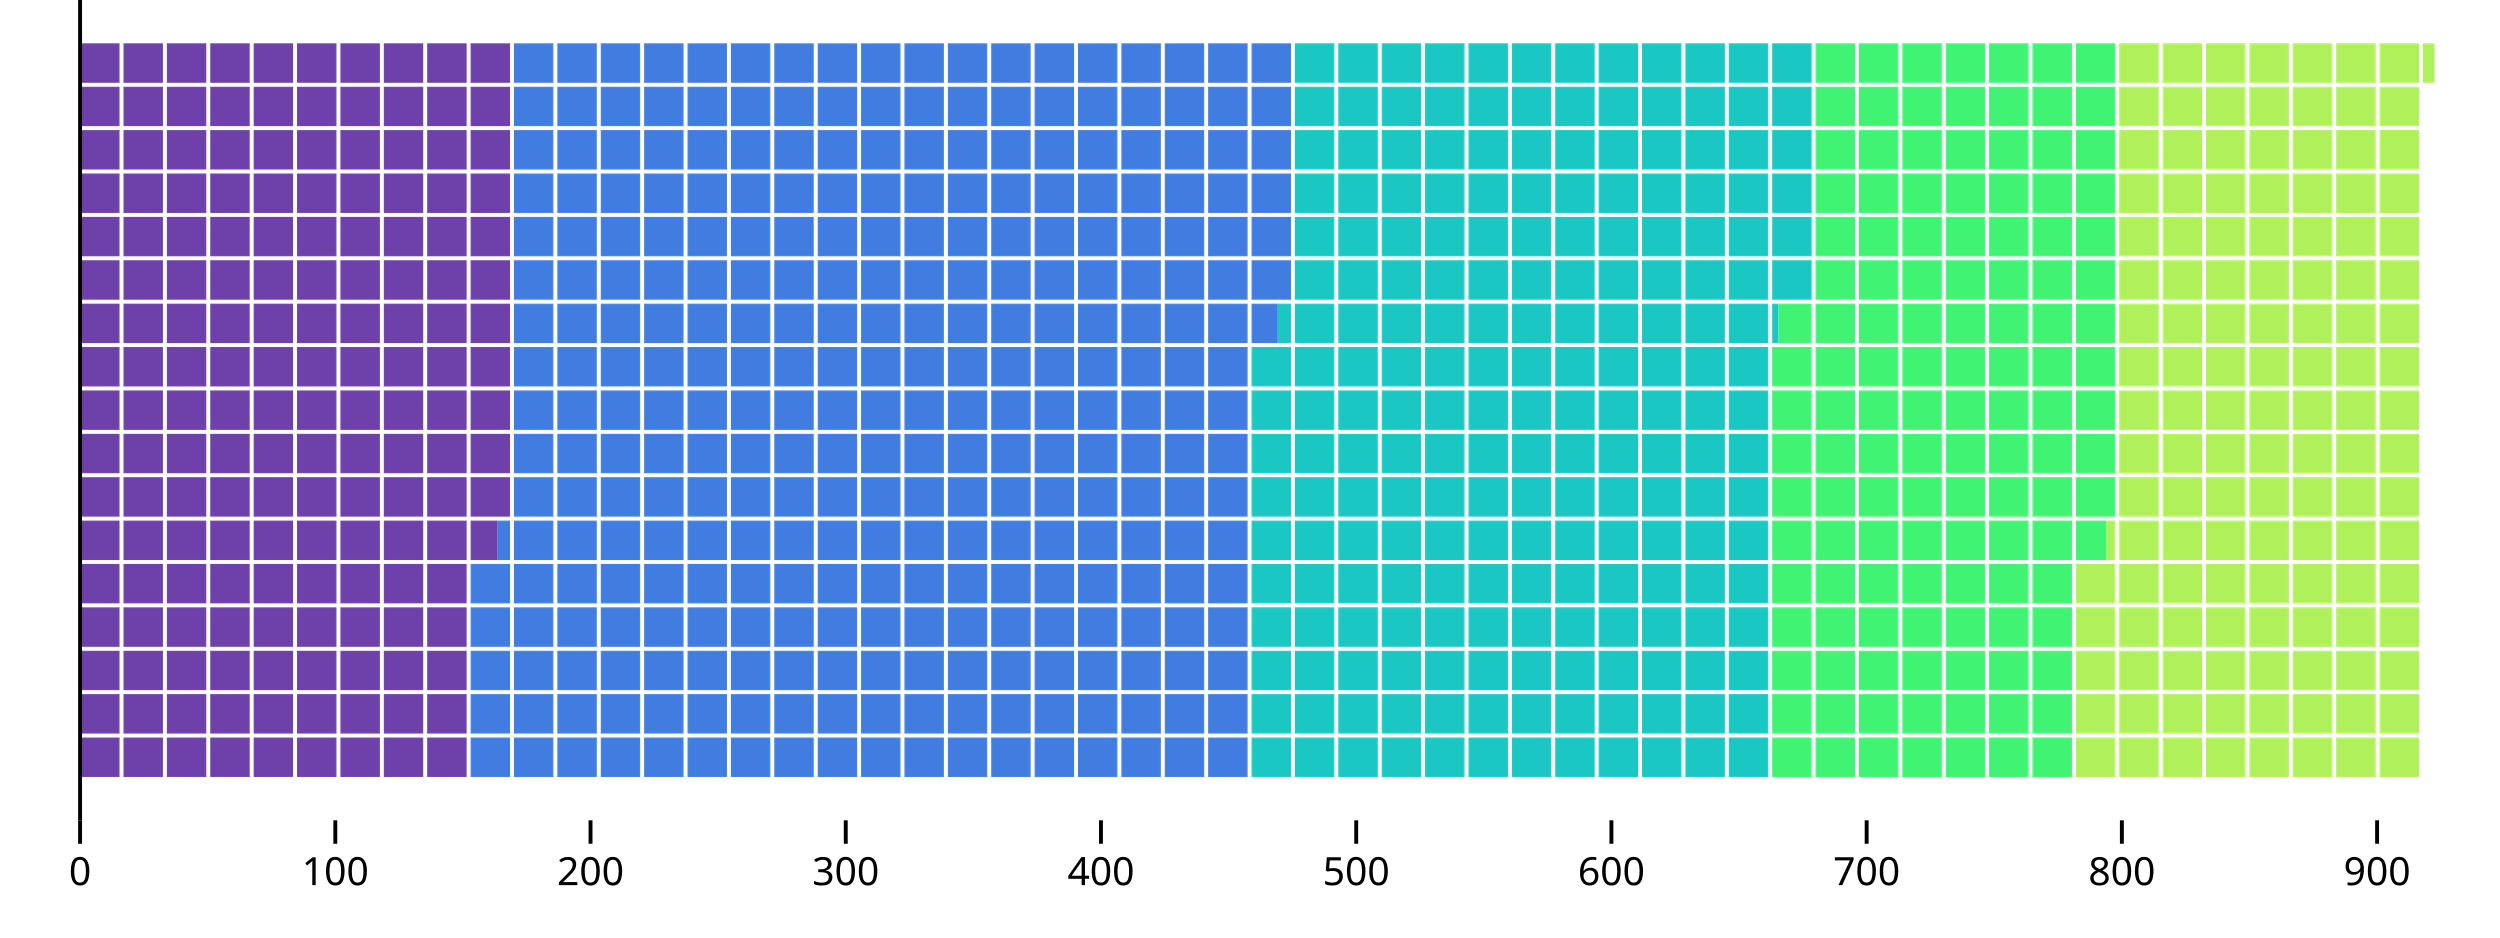
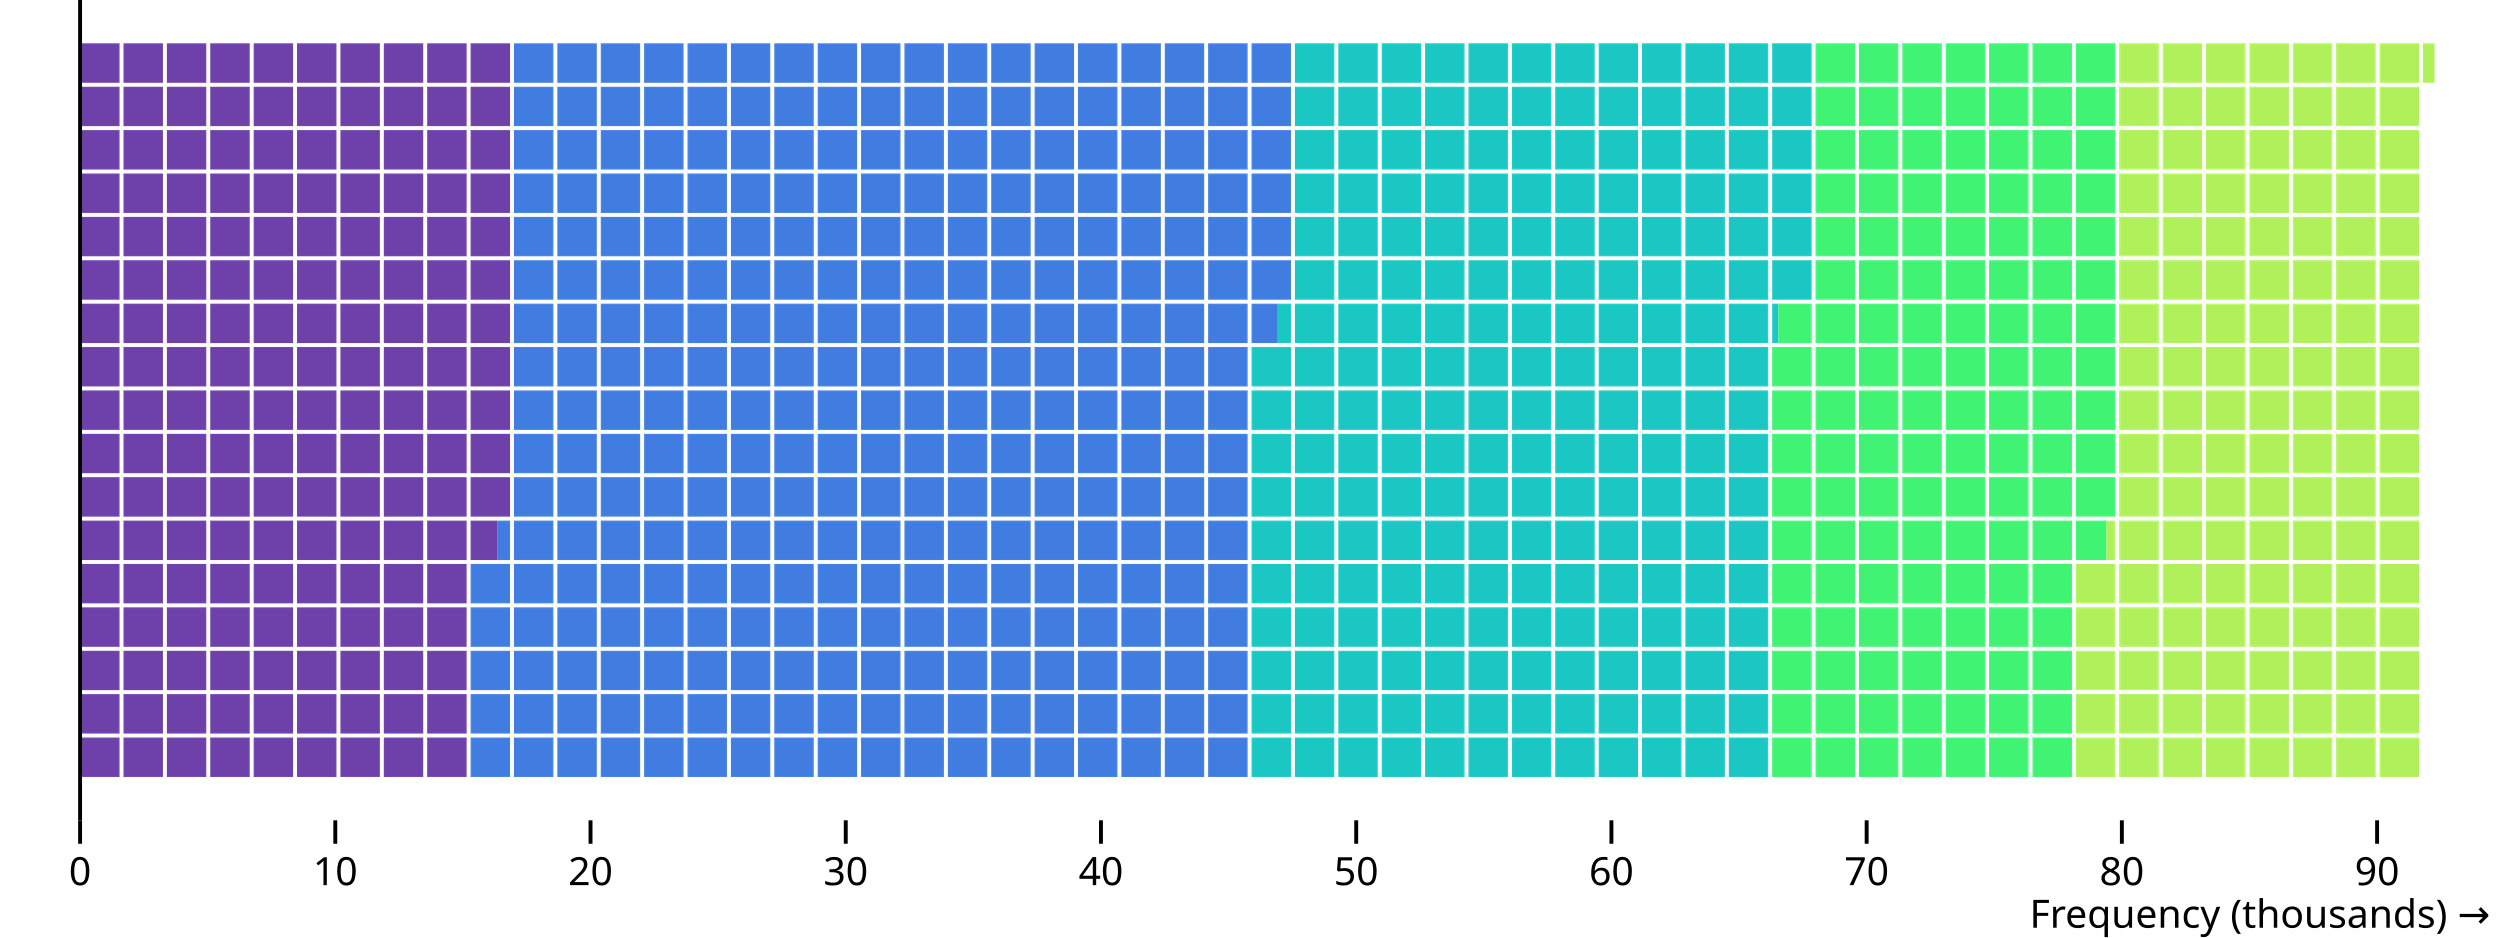
<svg xmlns="http://www.w3.org/2000/svg" class="plot" fill="currentColor" font-family="system-ui, sans-serif" font-size="10" text-anchor="middle" width="640" height="240" viewBox="0 0 640 240">
  <style>
    :where(.plot) {
      --plot-background: white;
      display: block;
      height: auto;
      height: intrinsic;
      max-width: 100%;
    }

    :where(.plot text),
    :where(.plot tspan) {
      white-space: pre;
    }
  </style>
  <g aria-label="x-axis tick" aria-hidden="true" fill="none" stroke="currentColor" transform="translate(0.5,0)">
    <path transform="translate(20,210)" d="M0,0L0,6" />
    <path transform="translate(85.33741,210)" d="M0,0L0,6" />
    <path transform="translate(150.6748,210)" d="M0,0L0,6" />
    <path transform="translate(216.0122,210)" d="M0,0L0,6" />
    <path transform="translate(281.3497,210)" d="M0,0L0,6" />
    <path transform="translate(346.6871,210)" d="M0,0L0,6" />
    <path transform="translate(412.0245,210)" d="M0,0L0,6" />
    <path transform="translate(477.3619,210)" d="M0,0L0,6" />
    <path transform="translate(542.6993,210)" d="M0,0L0,6" />
    <path transform="translate(608.0367,210)" d="M0,0L0,6" />
  </g>
  <g aria-label="x-axis tick label" font-variant="tabular-nums" transform="translate(0.5,9.5)">
    <text y="0.71em" transform="translate(20,210)">0</text>
-     <text y="0.71em" transform="translate(85.33741,210)">100</text>
-     <text y="0.71em" transform="translate(150.6748,210)">200</text>
-     <text y="0.71em" transform="translate(216.0122,210)">300</text>
-     <text y="0.71em" transform="translate(281.3497,210)">400</text>
-     <text y="0.71em" transform="translate(346.6871,210)">500</text>
-     <text y="0.71em" transform="translate(412.0245,210)">600</text>
-     <text y="0.71em" transform="translate(477.3619,210)">700</text>
-     <text y="0.71em" transform="translate(542.6993,210)">800</text>
-     <text y="0.71em" transform="translate(608.0367,210)">900</text>
+     <text y="0.71em" transform="translate(85.33741,210)">10</text>
+     <text y="0.71em" transform="translate(150.6748,210)">20</text>
+     <text y="0.71em" transform="translate(216.0122,210)">30</text>
+     <text y="0.71em" transform="translate(281.3497,210)">40</text>
+     <text y="0.71em" transform="translate(346.6871,210)">50</text>
+     <text y="0.71em" transform="translate(412.0245,210)">60</text>
+     <text y="0.71em" transform="translate(477.3619,210)">70</text>
+     <text y="0.71em" transform="translate(542.6993,210)">80</text>
+     <text y="0.71em" transform="translate(608.0367,210)">90</text>
+   </g>
+   <g aria-label="x-axis label" text-anchor="end" transform="translate(17.5,27.5)">
+     <text transform="translate(620,210)">Frequency (thousands) →</text>
  </g>
  <g aria-label="waffle">
    <pattern width="11.107" height="11.107" patternUnits="userSpaceOnUse" id="plot-pattern-1">
      <rect x="0.5" y="0.5" width="10.107" height="10.107" fill="rgb(110, 64, 170)" />
    </pattern>
    <pattern width="11.107" height="11.107" patternUnits="userSpaceOnUse" id="plot-pattern-2">
      <rect x="0.5" y="0.5" width="10.107" height="10.107" fill="rgb(65, 125, 224)" />
    </pattern>
    <pattern width="11.107" height="11.107" patternUnits="userSpaceOnUse" id="plot-pattern-3">
      <rect x="0.5" y="0.5" width="10.107" height="10.107" fill="rgb(26, 199, 194)" />
    </pattern>
    <pattern width="11.107" height="11.107" patternUnits="userSpaceOnUse" id="plot-pattern-4">
      <rect x="0.5" y="0.5" width="10.107" height="10.107" fill="rgb(64, 243, 115)" />
    </pattern>
    <pattern width="11.107" height="11.107" patternUnits="userSpaceOnUse" id="plot-pattern-5">
      <rect x="0.5" y="0.5" width="10.107" height="10.107" fill="rgb(175, 240, 91)" />
    </pattern>
    <path transform="translate(20,10.58744)" d="M0,0L0,0L0,0L0,0L0,0L0,188.825L99.966,188.825L99.966,133.288L107.408,133.288L107.408,122.181L111.074,122.181L111.074,0Z" fill="url(#plot-pattern-1)" />
    <path transform="translate(20,10.58744)" d="M111.074,0L111.074,122.181L107.408,122.181L107.408,133.288L99.966,133.288L99.966,188.825L299.899,188.825L299.899,77.752L307.119,77.752L307.119,66.644L311.006,66.644L311.006,0Z" fill="url(#plot-pattern-2)" />
    <path transform="translate(20,10.58744)" d="M311.006,0L311.006,66.644L307.119,66.644L307.119,77.752L299.899,77.752L299.899,188.825L433.187,188.825L433.187,77.752L435.297,77.752L435.297,66.644L444.294,66.644L444.294,0Z" fill="url(#plot-pattern-3)" />
    <path transform="translate(20,10.58744)" d="M444.294,0L444.294,66.644L435.297,66.644L435.297,77.752L433.187,77.752L433.187,188.825L510.939,188.825L510.939,133.288L519.269,133.288L519.269,122.181L522.046,122.181L522.046,0Z" fill="url(#plot-pattern-4)" />
    <path transform="translate(20,10.58744)" d="M522.046,0L522.046,122.181L519.269,122.181L519.269,133.288L510.939,133.288L510.939,188.825L599.797,188.825L599.797,11.107L603.241,11.107L603.241,0Z" fill="url(#plot-pattern-5)" />
  </g>
  <g aria-label="rule" stroke="currentColor" transform="translate(0.5,0)">
    <line x1="20" x2="20" y1="0" y2="210" />
  </g>
</svg>
